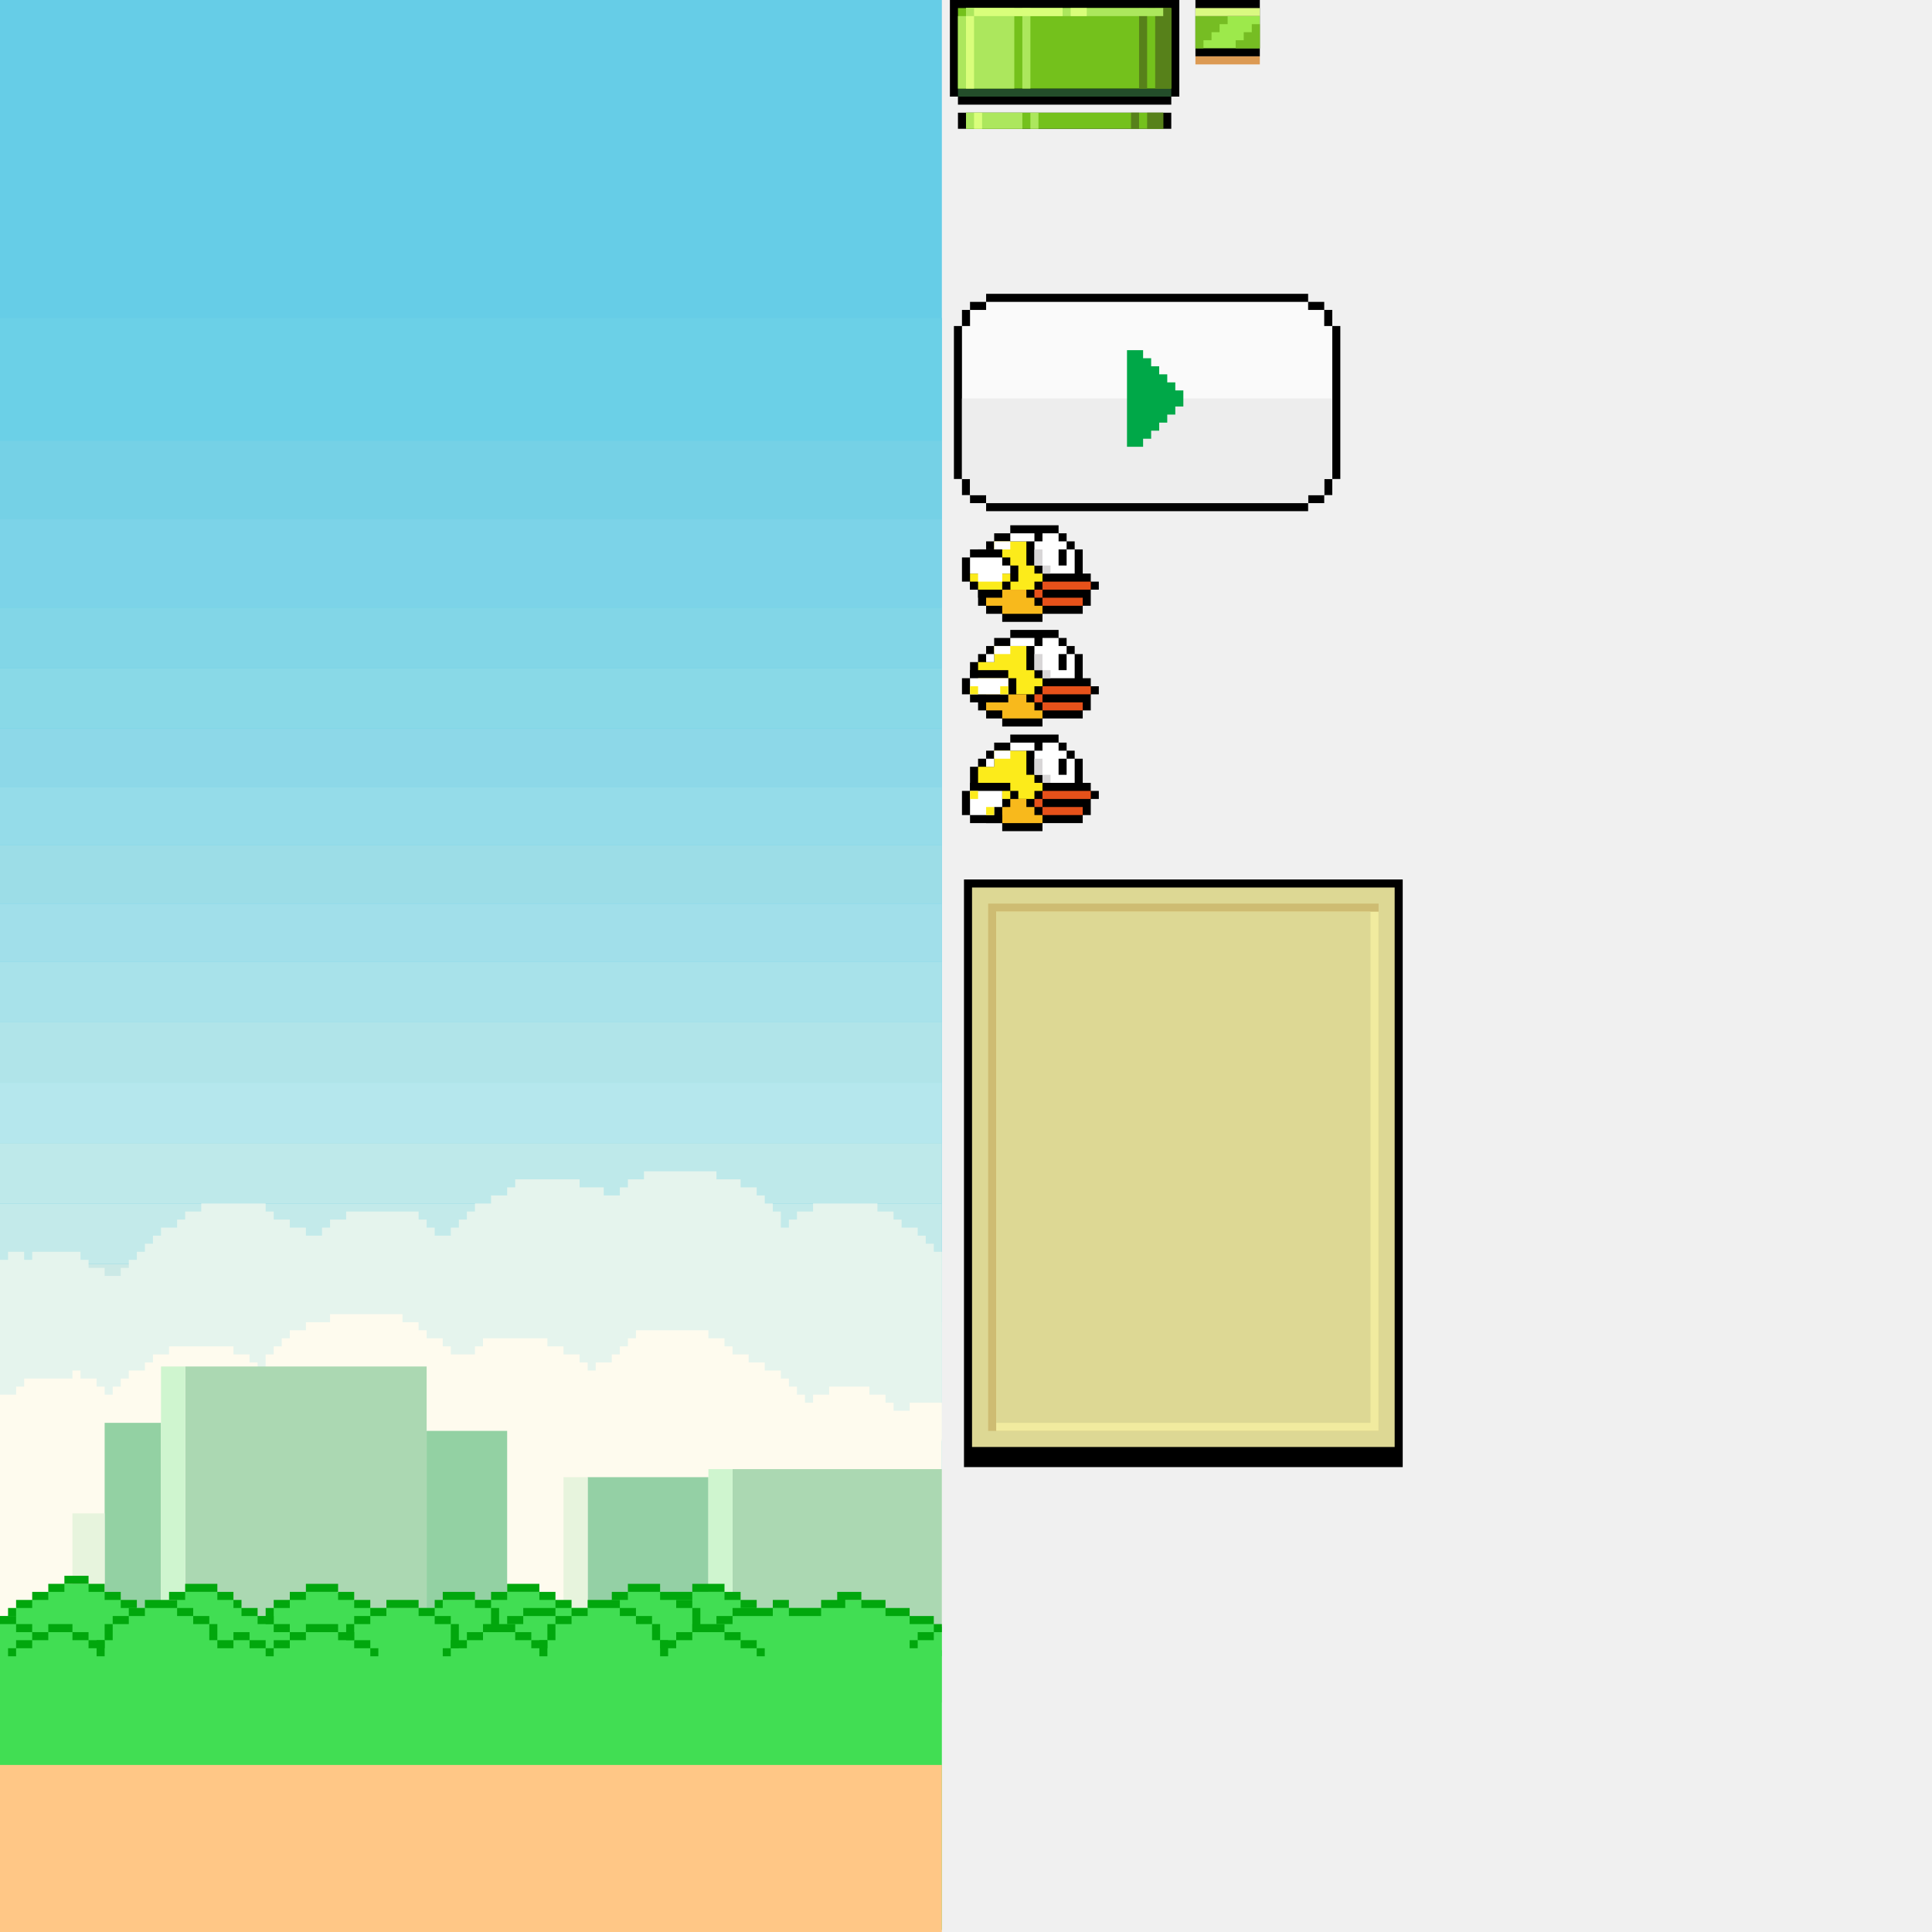
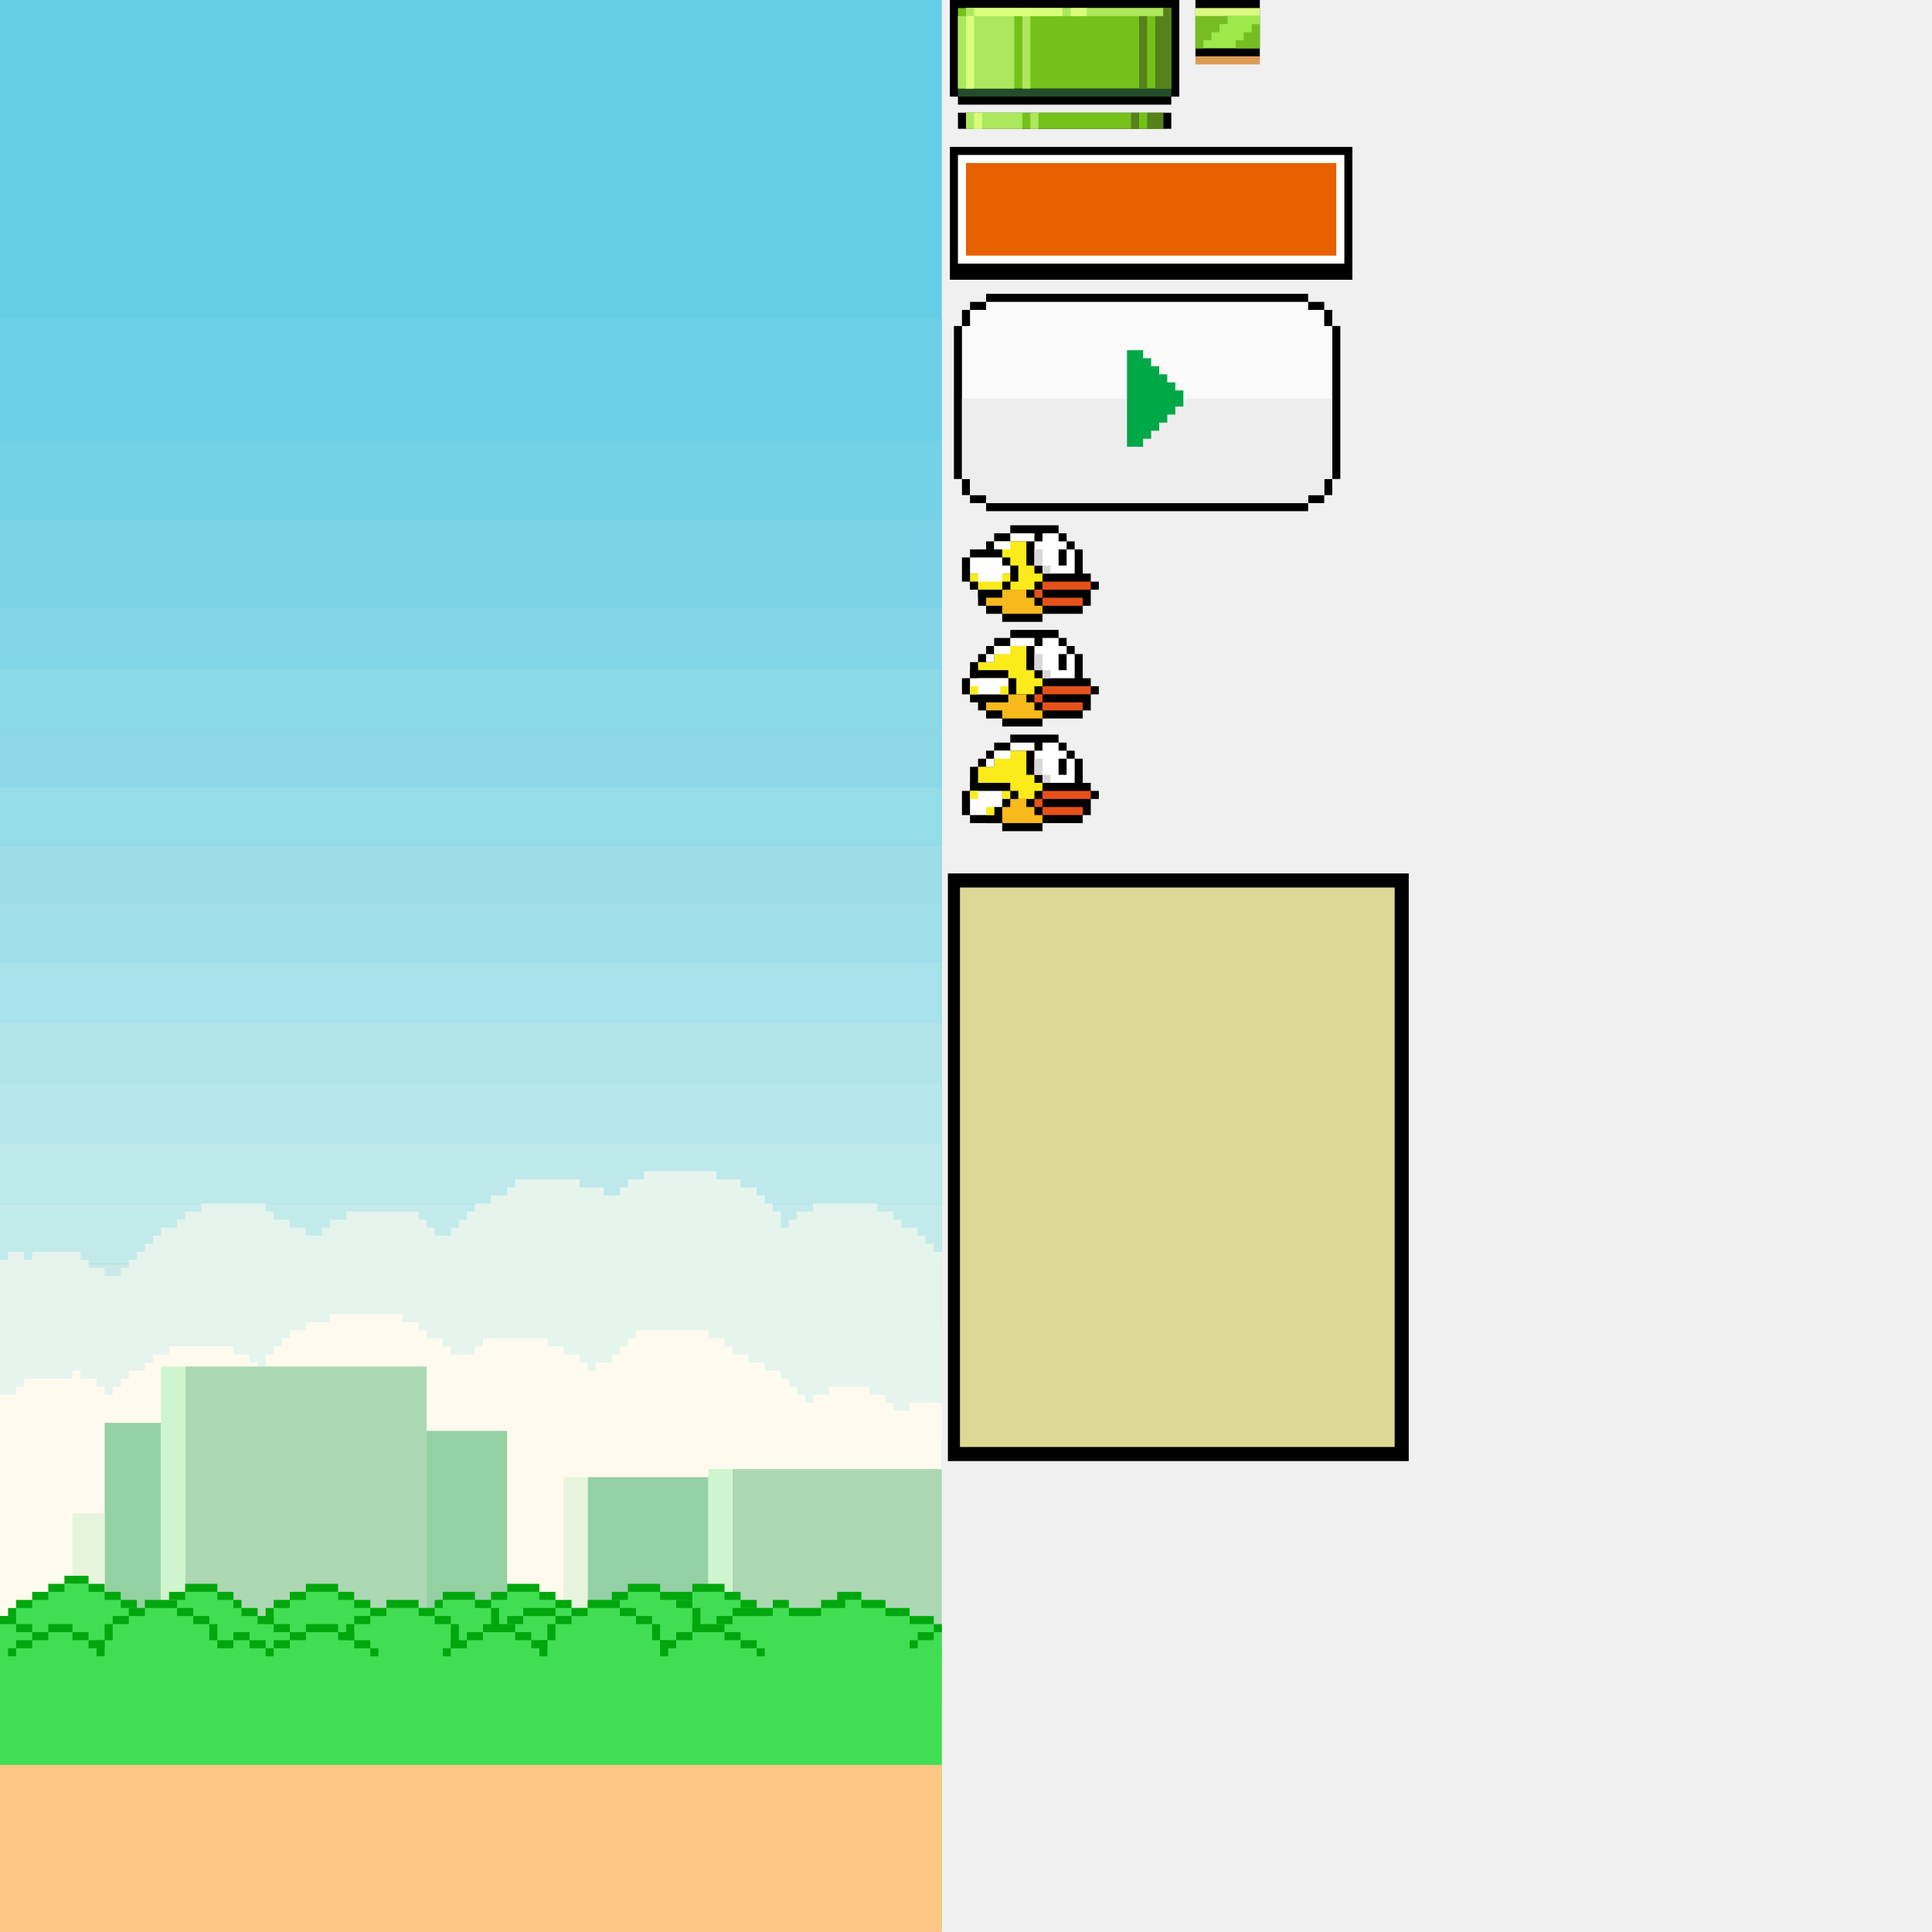
<svg xmlns="http://www.w3.org/2000/svg" id="elements" width="960" height="960" viewBox="0 0 960 960">
-   <g id="bird_3" data-name="bird 3">
-     <polygon points="542 289 542 285 538 285 538 273 534 273 534 269 530 269 530 265 526 265 526 261 502 261 502 265 494 265 494 269 490 269 490 273 486 273 486 277 482 277 482 293 486 293 486 301 490 301 490 305 498 305 498 309 518 309 518 305 538 305 538 301 542 301 542 293 546 293 546 289 542 289" />
-     <polygon points="514 293 514 289 518 289 518 285 514 285 514 281 510 281 510 269 494 269 494 277 486 277 486 293 514 293" fill="#fceb1b" />
-     <polygon points="490 293 490 301 498 301 498 305 518 305 518 301 514 301 514 297 510 297 510 293 490 293" fill="#f8b91c" />
-     <polygon points="530 273 530 281 526 281 526 273 530 273 530 269 526 269 526 265 518 265 518 269 514 269 514 281 518 281 518 285 534 285 534 273 530 273" fill="#fff" />
-     <rect x="518" y="289" width="24" height="4" fill="#e6511a" />
-     <rect x="518" y="297" width="20" height="4" fill="#e6511a" />
-     <rect x="514" y="293" width="4" height="4" fill="#e6511a" />
-     <rect x="502" y="265" width="12" height="4" fill="#fff" />
-     <rect x="494" y="269" width="8" height="4" fill="#fff" />
-     <rect x="490" y="273" width="4" height="4" fill="#fff" />
-     <rect x="514" y="273" width="4" height="8" fill="#d8d6d7" />
-     <rect x="518" y="281" width="4" height="4" fill="#d8d6d7" />
-     <polygon points="502 281 502 277 498 277 498 273 482 273 482 277 478 277 478 289 482 289 482 293 486 293 486 297 498 297 498 293 502 293 502 289 506 289 506 281 502 281" />
-     <rect x="482" y="289" width="4" height="4" />
-     <rect x="498" y="289" width="4" height="4" />
-     <polygon points="502 285 482 285 482 289 486 289 486 293 498 293 498 289 502 289 502 285" fill="#fceb1b" />
-     <polygon points="498 281 498 277 482 277 482 285 486 285 486 289 498 289 498 285 502 285 502 281 498 281" fill="#fff" />
-   </g>
-   <g id="bird_2" data-name="bird 2">
-     <polygon points="542 393 542 389 538 389 538 377 534 377 534 373 530 373 530 369 526 369 526 365 502 365 502 369 494 369 494 373 490 373 490 377 486 377 486 381 482 381 482 397 486 397 486 405 490 405 490 409 498 409 498 413 518 413 518 409 538 409 538 405 542 405 542 397 546 397 546 393 542 393" />
-     <polygon points="514 397 514 393 518 393 518 389 514 389 514 385 510 385 510 373 494 373 494 381 486 381 486 397 514 397" fill="#fceb1b" />
-     <polygon points="490 397 490 405 498 405 498 409 518 409 518 405 514 405 514 401 510 401 510 397 490 397" fill="#f8b91c" />
-     <polygon points="530 377 530 385 526 385 526 377 530 377 530 373 526 373 526 369 518 369 518 373 514 373 514 385 518 385 518 389 534 389 534 377 530 377" fill="#fff" />
-     <rect x="518" y="393" width="24" height="4" fill="#e6511a" />
-     <rect x="518" y="401" width="20" height="4" fill="#e6511a" />
-     <rect x="514" y="397" width="4" height="4" fill="#e6511a" />
-     <rect x="502" y="369" width="12" height="4" fill="#fff" />
-     <rect x="494" y="373" width="8" height="4" fill="#fff" />
-     <rect x="490" y="377" width="4" height="4" fill="#fff" />
-     <rect x="514" y="377" width="4" height="8" fill="#d8d6d7" />
-     <rect x="518" y="385" width="4" height="4" fill="#d8d6d7" />
-     <polygon points="506 393 502 393 502 389 482 389 482 393 478 393 478 405 482 405 482 409 498 409 498 401 502 401 502 397 506 397 506 393" />
-     <polygon points="498 393 482 393 482 405 494 405 494 401 498 401 498 393" fill="#fff" />
-     <rect x="482" y="393" width="4" height="4" fill="#fceb1b" />
-     <rect x="490" y="401" width="4" height="4" fill="#fceb1b" />
-     <rect x="498" y="393" width="4" height="4" fill="#fceb1b" />
-   </g>
-   <g id="bird_1" data-name="bird 1">
-     <polygon points="542 341 542 337 538 337 538 325 534 325 534 321 530 321 530 317 526 317 526 313 502 313 502 317 494 317 494 321 490 321 490 325 486 325 486 329 482 329 482 345 486 345 486 353 490 353 490 357 498 357 498 361 518 361 518 357 538 357 538 353 542 353 542 345 546 345 546 341 542 341" />
-     <polygon points="514 345 514 341 518 341 518 337 514 337 514 333 510 333 510 321 494 321 494 329 486 329 486 345 514 345" fill="#fceb1b" />
-     <polygon points="490 345 490 353 498 353 498 357 518 357 518 353 514 353 514 349 510 349 510 345 490 345" fill="#f8b91c" />
-     <polygon points="530 325 530 333 526 333 526 325 530 325 530 321 526 321 526 317 518 317 518 321 514 321 514 333 518 333 518 337 534 337 534 325 530 325" fill="#fff" />
-     <rect x="518" y="341" width="24" height="4" fill="#e6511a" />
-     <rect x="518" y="349" width="20" height="4" fill="#e6511a" />
-     <rect x="514" y="345" width="4" height="4" fill="#e6511a" />
-     <rect x="502" y="317" width="12" height="4" fill="#fff" />
-     <rect x="494" y="321" width="8" height="4" fill="#fff" />
-     <rect x="490" y="325" width="4" height="4" fill="#fff" />
-     <rect x="514" y="325" width="4" height="8" fill="#d8d6d7" />
-     <rect x="518" y="333" width="4" height="4" fill="#d8d6d7" />
+   <g id="bird_3">
+     <g>
+       <polygon points="542 289 542 285 538 285 538 273 534 273 534 269 530 269 530 265 526 265 526 261 502 261 502 265 494 265 494 269 490 269 490 273 486 273 486 277 482 277 482 293 486 293 486 301 490 301 490 305 498 305 498 309 518 309 518 305 538 305 538 301 542 301 542 293 546 293 546 289 542 289" />
+       <polygon points="514 293 514 289 518 289 518 285 514 285 514 281 510 281 510 269 494 269 494 277 486 277 486 293 514 293" fill="#fceb1b" />
+       <polygon points="490 293 490 301 498 301 498 305 518 305 518 301 514 301 514 297 510 297 510 293 490 293" fill="#f8b91c" />
+       <polygon points="530 273 530 281 526 281 526 273 530 273 530 269 526 269 526 265 518 265 518 269 514 269 514 281 518 281 518 285 534 285 534 273 530 273" fill="#fff" />
+       <g>
+         <rect x="518" y="289" width="24" height="4" fill="#e6511a" />
+         <rect x="518" y="297" width="20" height="4" fill="#e6511a" />
+         <rect x="514" y="293" width="4" height="4" fill="#e6511a" />
+       </g>
+       <g>
+         <rect x="502" y="265" width="12" height="4" fill="#fff" />
+         <rect x="494" y="269" width="8" height="4" fill="#fff" />
+         <rect x="490" y="273" width="4" height="4" fill="#fff" />
+       </g>
+       <rect x="514" y="273" width="4" height="8" fill="#d8d6d7" />
+       <rect x="518" y="281" width="4" height="4" fill="#d8d6d7" />
+     </g>
+     <g>
+       <polygon points="502 281 502 277 498 277 498 273 482 273 482 277 478 277 478 289 482 289 482 293 486 293 486 297 498 297 498 293 502 293 502 289 506 289 506 281 502 281" />
+       <rect x="482" y="289" width="4" height="4" />
+       <rect x="498" y="289" width="4" height="4" />
+       <polygon points="502 285 482 285 482 289 486 289 486 293 498 293 498 289 502 289 502 285" fill="#fceb1b" />
+       <polygon points="498 281 498 277 482 277 482 285 486 285 486 289 498 289 498 285 502 285 502 281 498 281" fill="#fff" />
+     </g>
+   </g>
+   <g id="bird_2">
+     <g>
+       <polygon points="542 393 542 389 538 389 538 377 534 377 534 373 530 373 530 369 526 369 526 365 502 365 502 369 494 369 494 373 490 373 490 377 486 377 486 381 482 381 482 397 486 397 486 405 490 405 490 409 498 409 498 413 518 413 518 409 538 409 538 405 542 405 542 397 546 397 546 393 542 393" />
+       <polygon points="514 397 514 393 518 393 518 389 514 389 514 385 510 385 510 373 494 373 494 381 486 381 486 397 514 397" fill="#fceb1b" />
+       <polygon points="490 397 490 405 498 405 498 409 518 409 518 405 514 405 514 401 510 401 510 397 490 397" fill="#f8b91c" />
+       <polygon points="530 377 530 385 526 385 526 377 530 377 530 373 526 373 526 369 518 369 518 373 514 373 514 385 518 385 518 389 534 389 534 377 530 377" fill="#fff" />
+       <g>
+         <rect x="518" y="393" width="24" height="4" fill="#e6511a" />
+         <rect x="518" y="401" width="20" height="4" fill="#e6511a" />
+         <rect x="514" y="397" width="4" height="4" fill="#e6511a" />
+       </g>
+       <g>
+         <rect x="502" y="369" width="12" height="4" fill="#fff" />
+         <rect x="494" y="373" width="8" height="4" fill="#fff" />
+         <rect x="490" y="377" width="4" height="4" fill="#fff" />
+       </g>
+       <rect x="514" y="377" width="4" height="8" fill="#d8d6d7" />
+       <rect x="518" y="385" width="4" height="4" fill="#d8d6d7" />
+     </g>
+     <g>
+       <polygon points="506 393 502 393 502 389 482 389 482 393 478 393 478 405 482 405 482 409 498 409 498 401 502 401 502 397 506 397 506 393" />
+       <polygon points="498 393 482 393 482 405 494 405 494 401 498 401 498 393" fill="#fff" />
+       <rect x="482" y="393" width="4" height="4" fill="#fceb1b" />
+       <rect x="490" y="401" width="4" height="4" fill="#fceb1b" />
+       <rect x="498" y="393" width="4" height="4" fill="#fceb1b" />
+     </g>
+   </g>
+   <g id="bird_1">
+     <g>
+       <polygon points="542 341 542 337 538 337 538 325 534 325 534 321 530 321 530 317 526 317 526 313 502 313 502 317 494 317 494 321 490 321 490 325 486 325 486 329 482 329 482 345 486 345 486 353 490 353 490 357 498 357 498 361 518 361 518 357 538 357 538 353 542 353 542 345 546 345 546 341 542 341" />
+       <polygon points="514 345 514 341 518 341 518 337 514 337 514 333 510 333 510 321 494 321 494 329 486 329 486 345 514 345" fill="#fceb1b" />
+       <polygon points="490 345 490 353 498 353 498 357 518 357 518 353 514 353 514 349 510 349 510 345 490 345" fill="#f8b91c" />
+       <polygon points="530 325 530 333 526 333 526 325 530 325 530 321 526 321 526 317 518 317 518 321 514 321 514 333 518 333 518 337 534 337 534 325 530 325" fill="#fff" />
+       <g>
+         <rect x="518" y="341" width="24" height="4" fill="#e6511a" />
+         <rect x="518" y="349" width="20" height="4" fill="#e6511a" />
+         <rect x="514" y="345" width="4" height="4" fill="#e6511a" />
+       </g>
+       <g>
+         <rect x="502" y="317" width="12" height="4" fill="#fff" />
+         <rect x="494" y="321" width="8" height="4" fill="#fff" />
+         <rect x="490" y="325" width="4" height="4" fill="#fff" />
+       </g>
+       <rect x="514" y="325" width="4" height="8" fill="#d8d6d7" />
+       <rect x="518" y="333" width="4" height="4" fill="#d8d6d7" />
+     </g>
    <rect x="501" y="337" width="4" height="8" />
    <rect x="478" y="337" width="4" height="8" />
-     <rect x="482" y="345" width="19" height="4" />
-     <rect x="482" y="333" width="19" height="4" />
+     <rect x="489.5" y="337.5" width="4" height="19" transform="translate(144.5 838.5) rotate(-90)" />
+     <rect x="489.5" y="325.5" width="4" height="19" transform="translate(156.5 826.5) rotate(-90)" />
    <rect x="482" y="337" width="19" height="8" fill="#fff" />
    <rect x="497" y="341" width="4" height="4" fill="#fceb1b" />
    <rect x="482" y="341" width="4" height="4" fill="#fceb1b" />
  </g>
-   <g id="pipe_tile" data-name="pipe tile">
+   <g id="pipe_tile">
    <rect x="476" y="56" width="106" height="8" />
    <rect x="480" y="56" width="98" height="8" fill="#74c11c" />
    <rect x="480" y="56" width="28" height="8" fill="#ace75d" />
    <rect x="484" y="56" width="4" height="8" fill="#d9fe7b" />
    <rect x="570" y="56" width="8" height="8" fill="#57811a" />
    <rect x="562" y="56" width="4" height="8" fill="#57811a" />
    <rect x="512" y="56" width="4" height="8" fill="#ace75d" />
  </g>
  <g id="pipe">
    <polygon points="582 48 582 52 476 52 476 48 472 48 472 0 586 0 586 48 582 48" />
-     <rect x="476" y="44" width="106" height="4" fill="#234d2a" />
+     <rect x="527" y="-7" width="4" height="106" transform="translate(575 -483) rotate(90)" fill="#234d2a" />
    <rect x="476" y="4" width="106" height="40" fill="#74c11c" />
    <polygon points="476 44 476 8 480 8 480 4 504 4 504 44 476 44" fill="#ace75d" />
    <rect x="480" y="4" width="4" height="40" fill="#d9fe7b" />
    <rect x="574" y="4" width="8" height="40" fill="#57811a" />
    <rect x="566" y="4" width="4" height="40" fill="#57811a" />
    <rect x="508" y="4" width="4" height="40" fill="#ace75d" />
-     <rect x="480" y="4" width="98" height="4" fill="#ace75d" />
-     <rect x="484" y="4" width="44" height="4" fill="#d9fe7b" />
-     <rect x="532" y="4" width="8" height="4" fill="#d9fe7b" />
+     <rect x="527" y="-43" width="4" height="98" transform="translate(535 -523) rotate(90)" fill="#ace75d" />
+     <rect x="504" y="-16" width="4" height="44" transform="translate(512 -500) rotate(90)" fill="#d9fe7b" />
+     <rect x="534" y="2" width="4" height="8" transform="translate(542 -530) rotate(90)" fill="#d9fe7b" />
  </g>
  <g id="ground">
    <rect x="594" width="32" height="28" />
    <rect x="594" y="8" width="32" height="16" fill="#9de94b" />
    <rect x="594" y="28" width="32" height="4" fill="#dc9a53" />
    <polygon points="622 12 622 16 618 16 618 20 614 20 614 24 626 24 626 12 622 12" fill="#76bd23" />
    <polygon points="610 8 594 8 594 24 598 24 598 20 602 20 602 16 606 16 606 12 610 12 610 8" fill="#76bd23" />
    <rect x="594" y="4" width="32" height="4" fill="#daf981" />
+   </g>
+   <g id="btn">
+     <path d="M472,73v66H672V73Z" />
+     <path d="M476,77v54H668V77Z" fill="#fff" />
+     <rect x="480" y="81" width="184" height="46" fill="#e76100" />
  </g>
  <g id="bg">
    <rect width="468" height="730" fill="#66cde7" />
    <rect x="197" y="213" width="4" height="4" />
    <rect y="158" width="468" height="61" fill="#6bd0e7" />
    <rect y="219" width="468" height="39" fill="#75d1e6" />
    <rect y="258" width="468" height="44" fill="#7cd3e8" />
    <rect y="302" width="468" height="30" fill="#82d6e7" />
    <rect y="332" width="468" height="30" fill="#89d9e7" />
    <rect y="362" width="468" height="29" fill="#8dd8e8" />
    <rect y="391" width="468" height="29" fill="#95dce9" />
    <rect y="420" width="468" height="29" fill="#9cdde7" />
    <rect y="449" width="468" height="29" fill="#a1dfea" />
    <rect y="478" width="468" height="30" fill="#a8e2ea" />
    <rect y="508" width="468" height="30" fill="#b0e4e9" />
    <rect y="538" width="468" height="30" fill="#b5e7ed" />
    <rect y="568" width="468" height="30" fill="#bee9ea" />
    <rect y="598" width="468" height="30" fill="#c3eaea" />
    <rect y="628" width="468" height="29" fill="#cbe9e6" />
    <rect y="657" width="468" height="59" fill="#dff2f0" />
-     <polygon points="464 622 464 618 460 618 460 614 456 614 456 610 448 610 448 606 444 606 444 602 436 602 436 598 404 598 404 602 396 602 396 606 392 606 392 610 388 610 388 602 384 602 384 598 380 598 380 594 376 594 376 590 368 590 368 586 356 586 356 582 320 582 320 586 312 586 312 590 308 590 308 594 300 594 300 590 288 590 288 586 256 586 256 590 252 590 252 594 244 594 244 598 236 598 236 602 232 602 232 606 228 606 228 610 224 610 224 614 216 614 216 610 212 610 212 606 208 606 208 602 172 602 172 606 164 606 164 610 160 610 160 614 152 614 152 610 144 610 144 606 136 606 136 602 132 602 132 598 100 598 100 602 92 602 92 606 88 606 88 610 80 610 80 614 76 614 76 618 72 618 72 622 68 622 68 626 64 626 64 630 60 630 60 634 52 634 52 630 44 630 44 626 40 626 40 622 16 622 16 626 12 626 12 622 4 622 4 626 0 626 0 630 0 715 468 715 468 622 464 622" fill="#e5f4ed" />
-     <polygon points="452 697 452 701 444 701 444 697 440 697 440 693 432 693 432 689 412 689 412 693 404 693 404 697 400 697 400 693 396 693 396 689 392 689 392 685 388 685 388 681 380 681 380 677 372 677 372 673 364 673 364 669 360 669 360 665 352 665 352 661 316 661 316 665 312 665 312 669 308 669 308 673 304 673 304 677 296 677 296 681 292 681 292 677 288 677 288 673 280 673 280 669 272 669 272 665 240 665 240 669 236 669 236 673 224 673 224 669 220 669 220 665 212 665 212 661 208 661 208 657 200 657 200 653 164 653 164 657 152 657 152 661 144 661 144 665 140 665 140 669 136 669 136 673 132 673 132 681 128 681 128 677 124 677 124 673 116 673 116 669 84 669 84 673 76 673 76 677 72 677 72 681 64 681 64 685 60 685 60 689 56 689 56 693 52 693 52 689 48 689 48 685 40 685 40 681 36 681 36 685 12 685 12 689 8 689 8 693 0 693 0 815 468 815 468 697 452 697" fill="#fefbee" />
-     <rect x="92" y="679" width="120" height="153" fill="#abd8b2" />
-     <rect x="212" y="711" width="40" height="121" fill="#93d1a3" />
-     <rect x="52" y="707" width="28" height="125" fill="#93d1a3" />
-     <rect x="36" y="752" width="16" height="80" fill="#e7f4dd" />
-     <rect x="80" y="679" width="12" height="153" fill="#cff5cf" />
-     <rect x="364" y="730" width="104" height="116" fill="#abd8b2" />
-     <rect x="292" y="734" width="60" height="112" fill="#94d0a5" />
-     <rect x="352" y="730" width="12" height="116" fill="#cff5cf" />
-     <rect x="280" y="734" width="12" height="112" fill="#e7f4dd" />
+     <g>
+       <polygon points="464 622 464 618 460 618 460 614 456 614 456 610 448 610 448 606 444 606 444 602 436 602 436 598 404 598 404 602 396 602 396 606 392 606 392 610 388 610 388 602 384 602 384 598 380 598 380 594 376 594 376 590 368 590 368 586 356 586 356 582 320 582 320 586 312 586 312 590 308 590 308 594 300 594 300 590 288 590 288 586 256 586 256 590 252 590 252 594 244 594 244 598 236 598 236 602 232 602 232 606 228 606 228 610 224 610 224 614 216 614 216 610 212 610 212 606 208 606 208 602 172 602 172 606 164 606 164 610 160 610 160 614 152 614 152 610 144 610 144 606 136 606 136 602 132 602 132 598 100 598 100 602 92 602 92 606 88 606 88 610 80 610 80 614 76 614 76 618 72 618 72 622 68 622 68 626 64 626 64 630 60 630 60 634 52 634 52 630 44 630 44 626 40 626 40 622 16 622 16 626 12 626 12 622 4 622 4 626 0 626 0 630 0 715 468 715 468 622 464 622" fill="#e5f4ed" />
+       <polygon points="452 697 452 701 444 701 444 697 440 697 440 693 432 693 432 689 412 689 412 693 404 693 404 697 400 697 400 693 396 693 396 689 392 689 392 685 388 685 388 681 380 681 380 677 372 677 372 673 364 673 364 669 360 669 360 665 352 665 352 661 316 661 316 665 312 665 312 669 308 669 308 673 304 673 304 677 296 677 296 681 292 681 292 677 288 677 288 673 280 673 280 669 272 669 272 665 240 665 240 669 236 669 236 673 224 673 224 669 220 669 220 665 212 665 212 661 208 661 208 657 200 657 200 653 164 653 164 657 152 657 152 661 144 661 144 665 140 665 140 669 136 669 136 673 132 673 132 681 128 681 128 677 124 677 124 673 116 673 116 669 84 669 84 673 76 673 76 677 72 677 72 681 64 681 64 685 60 685 60 689 56 689 56 693 52 693 52 689 48 689 48 685 40 685 40 681 36 681 36 685 12 685 12 689 8 689 8 693 0 693 0 815 468 815 468 697 452 697" fill="#fefbee" />
+     </g>
+     <g>
+       <rect x="92" y="679" width="120" height="153" fill="#abd8b2" />
+       <rect x="212" y="711" width="40" height="121" fill="#93d1a3" />
+       <rect x="52" y="707" width="28" height="125" fill="#93d1a3" />
+       <rect x="36" y="752" width="16" height="80" fill="#e7f4dd" />
+       <rect x="80" y="679" width="12" height="153" fill="#cff5cf" />
+     </g>
+     <g>
+       <rect x="364" y="730" width="104" height="116" fill="#abd8b2" />
+       <rect x="292" y="734" width="60" height="112" fill="#94d0a5" />
+       <rect x="352" y="730" width="12" height="116" fill="#cff5cf" />
+       <rect x="280" y="734" width="12" height="112" fill="#e7f4dd" />
+     </g>
    <rect y="820" width="468" height="139" fill="#41de53" />
-     <polygon points="408 799 376 799 360 791 312 791 304 795 292 799 284 799 268 791 252 791 244 795 220 795 216 799 184 799 167.33 791 152 791 136 799 134 803 128 803 120 799 116 795 108 791 92 791 88 795 72 799 68 799 44 787 32 787 8 799 4 803 0 803 0 823 468 823 468 808.33 428 795 420 795 408 799" fill="#41de53" />
-     <rect x="4" y="819" width="4" height="4" fill="#01a70d" />
-     <rect x="4" y="799" width="4" height="4" fill="#01a70d" />
-     <rect y="803" width="8" height="4" fill="#01a70d" />
-     <rect x="8" y="815" width="8" height="4" fill="#01a70d" />
-     <rect x="24" y="807" width="12" height="4" fill="#01a70d" />
-     <rect x="32" y="783" width="12" height="4" fill="#01a70d" />
-     <rect x="72" y="795" width="16" height="4" fill="#01a70d" />
-     <rect x="92" y="787" width="16" height="4" fill="#01a70d" />
-     <rect x="152" y="787" width="16" height="4" fill="#01a70d" />
-     <rect x="192" y="795" width="16" height="4" fill="#01a70d" />
-     <rect x="240" y="807" width="16" height="4" fill="#01a70d" />
-     <rect x="220" y="791" width="16" height="4" fill="#01a70d" />
-     <rect x="252" y="787" width="16" height="4" fill="#01a70d" />
-     <rect x="292" y="795" width="16" height="4" fill="#01a70d" />
-     <rect x="312" y="787" width="16" height="4" fill="#01a70d" />
-     <rect x="328" y="791" width="16" height="4" fill="#01a70d" />
-     <rect x="344" y="807" width="16" height="4" fill="#01a70d" />
-     <rect x="392" y="799" width="16" height="4" fill="#01a70d" />
-     <rect x="464" y="807" width="4" height="4" fill="#01a70d" />
-     <rect x="452" y="803" width="12" height="4" fill="#01a70d" />
-     <rect x="440" y="799" width="12" height="4" fill="#01a70d" />
-     <rect x="428" y="795" width="12" height="4" fill="#01a70d" />
-     <polygon points="416 791 416 795 408 795 408 799 420 799 420 795 428 795 428 791 416 791" fill="#01a70d" />
-     <rect x="344" y="787" width="16" height="4" fill="#01a70d" />
-     <rect x="364" y="799" width="20" height="4" fill="#01a70d" />
-     <rect x="260" y="799" width="16" height="4" fill="#01a70d" />
-     <rect x="152" y="807" width="16" height="4" fill="#01a70d" />
-     <rect x="16" y="811" width="8" height="4" fill="#01a70d" />
-     <rect x="36" y="811" width="8" height="4" fill="#01a70d" />
-     <rect x="44" y="815" width="8" height="4" fill="#01a70d" />
-     <rect x="44" y="787" width="8" height="4" fill="#01a70d" />
-     <rect x="52" y="791" width="8" height="4" fill="#01a70d" />
-     <rect x="60" y="795" width="8" height="4" fill="#01a70d" />
-     <rect x="88" y="799" width="8" height="4" fill="#01a70d" />
-     <rect x="96" y="803" width="8" height="4" fill="#01a70d" />
-     <rect x="104" y="807" width="4" height="8" fill="#01a70d" />
-     <rect x="64" y="799" width="8" height="4" fill="#01a70d" />
-     <rect x="84" y="791" width="8" height="4" fill="#01a70d" />
-     <rect x="108" y="791" width="8" height="4" fill="#01a70d" />
-     <rect x="120" y="799" width="8" height="4" fill="#01a70d" />
-     <rect x="136" y="807" width="8" height="4" fill="#01a70d" />
-     <rect x="136" y="795" width="8" height="4" fill="#01a70d" />
-     <rect x="144" y="791" width="8" height="4" fill="#01a70d" />
-     <rect x="168" y="791" width="8" height="4" fill="#01a70d" />
-     <rect x="176" y="795" width="8" height="4" fill="#01a70d" />
-     <rect x="176" y="803" width="8" height="4" fill="#01a70d" />
-     <rect x="184" y="799" width="8" height="4" fill="#01a70d" />
-     <rect x="208" y="799" width="8" height="4" fill="#01a70d" />
-     <rect x="216" y="803" width="8" height="4" fill="#01a70d" />
-     <rect x="244" y="791" width="8" height="4" fill="#01a70d" />
-     <rect x="268" y="791" width="8" height="4" fill="#01a70d" />
-     <rect x="276" y="795" width="8" height="4" fill="#01a70d" />
-     <rect x="304" y="791" width="8" height="4" fill="#01a70d" />
-     <rect x="308" y="799" width="8" height="4" fill="#01a70d" />
-     <rect x="316" y="803" width="8" height="4" fill="#01a70d" />
-     <rect x="336" y="811" width="8" height="4" fill="#01a70d" />
-     <rect x="356" y="803" width="8" height="4" fill="#01a70d" />
-     <rect x="456" y="811" width="8" height="4" fill="#01a70d" />
-     <rect x="452" y="815" width="4" height="4" fill="#01a70d" />
-     <rect x="368" y="795" width="8" height="4" fill="#01a70d" />
-     <rect x="384" y="795" width="8" height="4" fill="#01a70d" />
-     <rect x="360" y="791" width="8" height="4" fill="#01a70d" />
-     <rect x="360" y="811" width="8" height="4" fill="#01a70d" />
-     <rect x="368" y="815" width="8" height="4" fill="#01a70d" />
-     <rect x="376" y="819" width="4" height="4" fill="#01a70d" />
-     <rect x="328" y="815" width="8" height="4" fill="#01a70d" />
-     <rect x="336" y="795" width="8" height="4" fill="#01a70d" />
-     <rect x="324" y="807" width="4" height="8" fill="#01a70d" />
-     <rect x="344" y="799" width="4" height="12" fill="#01a70d" />
-     <rect x="328" y="815" width="4" height="8" fill="#01a70d" />
-     <rect x="284" y="799" width="8" height="4" fill="#01a70d" />
-     <rect x="276" y="803" width="8" height="4" fill="#01a70d" />
-     <rect x="272" y="807" width="4" height="8" fill="#01a70d" />
-     <rect x="268" y="815" width="4" height="8" fill="#01a70d" />
-     <rect x="264" y="815" width="8" height="4" fill="#01a70d" />
-     <rect x="252" y="803" width="8" height="4" fill="#01a70d" />
-     <rect x="256" y="811" width="8" height="4" fill="#01a70d" />
-     <rect x="236" y="795" width="8" height="4" fill="#01a70d" />
-     <rect x="224" y="815" width="8" height="4" fill="#01a70d" />
-     <rect x="232" y="811" width="8" height="4" fill="#01a70d" />
-     <rect x="224" y="807" width="4" height="12" fill="#01a70d" />
-     <rect x="244" y="799" width="4" height="12" fill="#01a70d" />
-     <rect x="144" y="811" width="8" height="4" fill="#01a70d" />
-     <rect x="176" y="815" width="8" height="4" fill="#01a70d" />
-     <rect x="136" y="815" width="8" height="4" fill="#01a70d" />
-     <rect x="124" y="815" width="8" height="4" fill="#01a70d" />
-     <rect x="116" y="811" width="8" height="4" fill="#01a70d" />
-     <rect x="108" y="815" width="8" height="4" fill="#01a70d" />
-     <rect x="128" y="803" width="8" height="4" fill="#01a70d" />
-     <rect x="132" y="799" width="4" height="8" fill="#01a70d" />
-     <rect x="168" y="811" width="8" height="4" fill="#01a70d" />
-     <rect x="172" y="807" width="4" height="8" fill="#01a70d" />
-     <rect x="116" y="795" width="4" height="4" fill="#01a70d" />
-     <rect x="132" y="819" width="4" height="4" fill="#01a70d" />
-     <rect x="184" y="819" width="4" height="4" fill="#01a70d" />
-     <rect x="216" y="795" width="4" height="4" fill="#01a70d" />
-     <rect x="220" y="819" width="4" height="4" fill="#01a70d" />
-     <rect x="56" y="803" width="8" height="4" fill="#01a70d" />
-     <rect x="52" y="807" width="4" height="8" fill="#01a70d" />
-     <rect x="48" y="815" width="4" height="8" fill="#01a70d" />
-     <rect x="8" y="807" width="8" height="4" fill="#01a70d" />
-     <rect x="8" y="795" width="8" height="4" fill="#01a70d" />
-     <rect x="16" y="791" width="8" height="4" fill="#01a70d" />
-     <rect x="24" y="787" width="8" height="4" fill="#01a70d" />
+     <g>
+       <polygon points="408 799 376 799 360 791 312 791 304 795 292 799 284 799 268 791 252 791 244 795 220 795 216 799 184 799 167.33 791 152 791 136 799 134 803 128 803 120 799 116 795 108 791 92 791 88 795 72 799 68 799 44 787 32 787 8 799 4 803 0 803 0 823 468 823 468 808.33 428 795 420 795 408 799" fill="#41de53" />
+       <g>
+         <rect x="4" y="819" width="4" height="4" fill="#01a70d" />
+         <rect x="4" y="799" width="4" height="4" fill="#01a70d" />
+         <rect y="803" width="8" height="4" fill="#01a70d" />
+         <rect x="8" y="815" width="8" height="4" fill="#01a70d" />
+         <rect x="24" y="807" width="12" height="4" fill="#01a70d" />
+         <rect x="32" y="783" width="12" height="4" fill="#01a70d" />
+         <rect x="72" y="795" width="16" height="4" fill="#01a70d" />
+         <rect x="92" y="787" width="16" height="4" fill="#01a70d" />
+         <rect x="152" y="787" width="16" height="4" fill="#01a70d" />
+         <rect x="192" y="795" width="16" height="4" fill="#01a70d" />
+         <rect x="240" y="807" width="16" height="4" fill="#01a70d" />
+         <rect x="220" y="791" width="16" height="4" fill="#01a70d" />
+         <rect x="252" y="787" width="16" height="4" fill="#01a70d" />
+         <rect x="292" y="795" width="16" height="4" fill="#01a70d" />
+         <rect x="312" y="787" width="16" height="4" fill="#01a70d" />
+         <rect x="328" y="791" width="16" height="4" fill="#01a70d" />
+         <rect x="344" y="807" width="16" height="4" fill="#01a70d" />
+         <rect x="392" y="799" width="16" height="4" fill="#01a70d" />
+         <rect x="464" y="807" width="4" height="4" fill="#01a70d" />
+         <rect x="452" y="803" width="12" height="4" fill="#01a70d" />
+         <rect x="440" y="799" width="12" height="4" fill="#01a70d" />
+         <rect x="428" y="795" width="12" height="4" fill="#01a70d" />
+         <polygon points="416 791 416 795 408 795 408 799 420 799 420 795 428 795 428 791 416 791" fill="#01a70d" />
+         <rect x="344" y="787" width="16" height="4" fill="#01a70d" />
+         <rect x="364" y="799" width="20" height="4" fill="#01a70d" />
+         <rect x="260" y="799" width="16" height="4" fill="#01a70d" />
+         <rect x="152" y="807" width="16" height="4" fill="#01a70d" />
+         <rect x="16" y="811" width="8" height="4" fill="#01a70d" />
+         <rect x="36" y="811" width="8" height="4" fill="#01a70d" />
+         <rect x="44" y="815" width="8" height="4" fill="#01a70d" />
+         <rect x="44" y="787" width="8" height="4" fill="#01a70d" />
+         <rect x="52" y="791" width="8" height="4" fill="#01a70d" />
+         <rect x="60" y="795" width="8" height="4" fill="#01a70d" />
+         <rect x="88" y="799" width="8" height="4" fill="#01a70d" />
+         <rect x="96" y="803" width="8" height="4" fill="#01a70d" />
+         <rect x="104" y="807" width="4" height="8" fill="#01a70d" />
+         <rect x="64" y="799" width="8" height="4" fill="#01a70d" />
+         <rect x="84" y="791" width="8" height="4" fill="#01a70d" />
+         <rect x="108" y="791" width="8" height="4" fill="#01a70d" />
+         <rect x="120" y="799" width="8" height="4" fill="#01a70d" />
+         <rect x="136" y="807" width="8" height="4" fill="#01a70d" />
+         <rect x="136" y="795" width="8" height="4" fill="#01a70d" />
+         <rect x="144" y="791" width="8" height="4" fill="#01a70d" />
+         <rect x="168" y="791" width="8" height="4" fill="#01a70d" />
+         <rect x="176" y="795" width="8" height="4" fill="#01a70d" />
+         <rect x="176" y="803" width="8" height="4" fill="#01a70d" />
+         <rect x="184" y="799" width="8" height="4" fill="#01a70d" />
+         <rect x="208" y="799" width="8" height="4" fill="#01a70d" />
+         <rect x="216" y="803" width="8" height="4" fill="#01a70d" />
+         <rect x="244" y="791" width="8" height="4" fill="#01a70d" />
+         <rect x="268" y="791" width="8" height="4" fill="#01a70d" />
+         <rect x="276" y="795" width="8" height="4" fill="#01a70d" />
+         <rect x="304" y="791" width="8" height="4" fill="#01a70d" />
+         <rect x="308" y="799" width="8" height="4" fill="#01a70d" />
+         <rect x="316" y="803" width="8" height="4" fill="#01a70d" />
+         <rect x="336" y="811" width="8" height="4" fill="#01a70d" />
+         <rect x="356" y="803" width="8" height="4" fill="#01a70d" />
+         <rect x="456" y="811" width="8" height="4" fill="#01a70d" />
+         <rect x="452" y="815" width="4" height="4" fill="#01a70d" />
+         <rect x="368" y="795" width="8" height="4" fill="#01a70d" />
+         <rect x="384" y="795" width="8" height="4" fill="#01a70d" />
+         <rect x="360" y="791" width="8" height="4" fill="#01a70d" />
+         <rect x="360" y="811" width="8" height="4" fill="#01a70d" />
+         <rect x="368" y="815" width="8" height="4" fill="#01a70d" />
+         <rect x="376" y="819" width="4" height="4" fill="#01a70d" />
+         <rect x="328" y="815" width="8" height="4" fill="#01a70d" />
+         <rect x="336" y="795" width="8" height="4" fill="#01a70d" />
+         <rect x="324" y="807" width="4" height="8" fill="#01a70d" />
+         <rect x="344" y="799" width="4" height="12" fill="#01a70d" />
+         <rect x="328" y="815" width="4" height="8" fill="#01a70d" />
+         <rect x="284" y="799" width="8" height="4" fill="#01a70d" />
+         <rect x="276" y="803" width="8" height="4" fill="#01a70d" />
+         <rect x="272" y="807" width="4" height="8" fill="#01a70d" />
+         <rect x="268" y="815" width="4" height="8" fill="#01a70d" />
+         <rect x="264" y="815" width="8" height="4" fill="#01a70d" />
+         <rect x="252" y="803" width="8" height="4" fill="#01a70d" />
+         <rect x="256" y="811" width="8" height="4" fill="#01a70d" />
+         <rect x="236" y="795" width="8" height="4" fill="#01a70d" />
+         <rect x="224" y="815" width="8" height="4" fill="#01a70d" />
+         <rect x="232" y="811" width="8" height="4" fill="#01a70d" />
+         <rect x="224" y="807" width="4" height="12" fill="#01a70d" />
+         <rect x="244" y="799" width="4" height="12" fill="#01a70d" />
+         <rect x="144" y="811" width="8" height="4" fill="#01a70d" />
+         <rect x="176" y="815" width="8" height="4" fill="#01a70d" />
+         <rect x="136" y="815" width="8" height="4" fill="#01a70d" />
+         <rect x="124" y="815" width="8" height="4" fill="#01a70d" />
+         <rect x="116" y="811" width="8" height="4" fill="#01a70d" />
+         <rect x="108" y="815" width="8" height="4" fill="#01a70d" />
+         <rect x="128" y="803" width="8" height="4" fill="#01a70d" />
+         <rect x="132" y="799" width="4" height="8" fill="#01a70d" />
+         <rect x="168" y="811" width="8" height="4" fill="#01a70d" />
+         <rect x="172" y="807" width="4" height="8" fill="#01a70d" />
+         <rect x="116" y="795" width="4" height="4" fill="#01a70d" />
+         <rect x="132" y="819" width="4" height="4" fill="#01a70d" />
+         <rect x="184" y="819" width="4" height="4" fill="#01a70d" />
+         <rect x="216" y="795" width="4" height="4" fill="#01a70d" />
+         <rect x="220" y="819" width="4" height="4" fill="#01a70d" />
+         <rect x="56" y="803" width="8" height="4" fill="#01a70d" />
+         <rect x="52" y="807" width="4" height="8" fill="#01a70d" />
+         <rect x="48" y="815" width="4" height="8" fill="#01a70d" />
+         <rect x="8" y="807" width="8" height="4" fill="#01a70d" />
+         <rect x="8" y="795" width="8" height="4" fill="#01a70d" />
+         <rect x="16" y="791" width="8" height="4" fill="#01a70d" />
+         <rect x="24" y="787" width="8" height="4" fill="#01a70d" />
+       </g>
+     </g>
    <rect y="877" width="468" height="83" fill="#ffc786" />
  </g>
-   <g id="btn_play" data-name="btn play">
-     <polygon points="666 162 662 162 662 154 658 154 658 150 650 150 650 146 490 146 490 150 482 150 482 154 478 154 478 162 474 162 474 238 478 238 478 246 482 246 482 250 490 250 490 254 650 254 650 250 658 250 658 246 662 246 662 238 666 238 666 162" />
-     <polygon points="662 162 658 162 658 154 650 154 650 150 490 150 490 154 482 154 482 162 478 162 478 238 482 238 482 246 490 246 490 250 650 250 650 246 658 246 658 238 662 238 662 162" fill="#fafafa" />
-     <polygon points="478 198 478 238 482 238 482 246 490 246 490 250 650 250 650 246 658 246 658 238 662 238 662 198 478 198" fill="#ededed" />
+   <g id="btn_play">
+     <g>
+       <polygon points="666 162 662 162 662 154 658 154 658 150 650 150 650 146 490 146 490 150 482 150 482 154 478 154 478 162 474 162 474 238 478 238 478 246 482 246 482 250 490 250 490 254 650 254 650 250 658 250 658 246 662 246 662 238 666 238 666 162" />
+       <polygon points="662 162 658 162 658 154 650 154 650 150 490 150 490 154 482 154 482 162 478 162 478 238 482 238 482 246 490 246 490 250 650 250 650 246 658 246 658 238 662 238 662 162" fill="#fafafa" />
+       <polygon points="478 198 478 238 482 238 482 246 490 246 490 250 650 250 650 246 658 246 658 238 662 238 662 198 478 198" fill="#ededed" />
+     </g>
    <polygon points="584 194 584 190 580 190 580 186 576 186 576 182 572 182 572 178 568 178 568 174 560 174 560 222 568 222 568 218 572 218 572 214 576 214 576 210 580 210 580 206 584 206 584 202 588 202 588 194 584 194" fill="#00a848" />
  </g>
-   <g id="bord">
-     <g id="Layer_1-2" data-name="Layer 1-2">
-       <rect x="479" y="437" width="218" height="292" />
-       <rect x="483" y="441" width="210" height="278" fill="#ddd894" />
-       <rect x="491" y="449" width="194" height="262" fill="#cebc72" />
-       <rect x="495" y="453" width="190" height="258" fill="#f1eb9f" />
-       <rect x="495" y="453" width="186" height="254" fill="#ddd894" />
-     </g>
+   <g id="board">
+     <rect x="471" y="434" width="229" height="292" />
+     <rect x="477" y="441" width="216" height="278" fill="#ddd894" />
  </g>
</svg>
